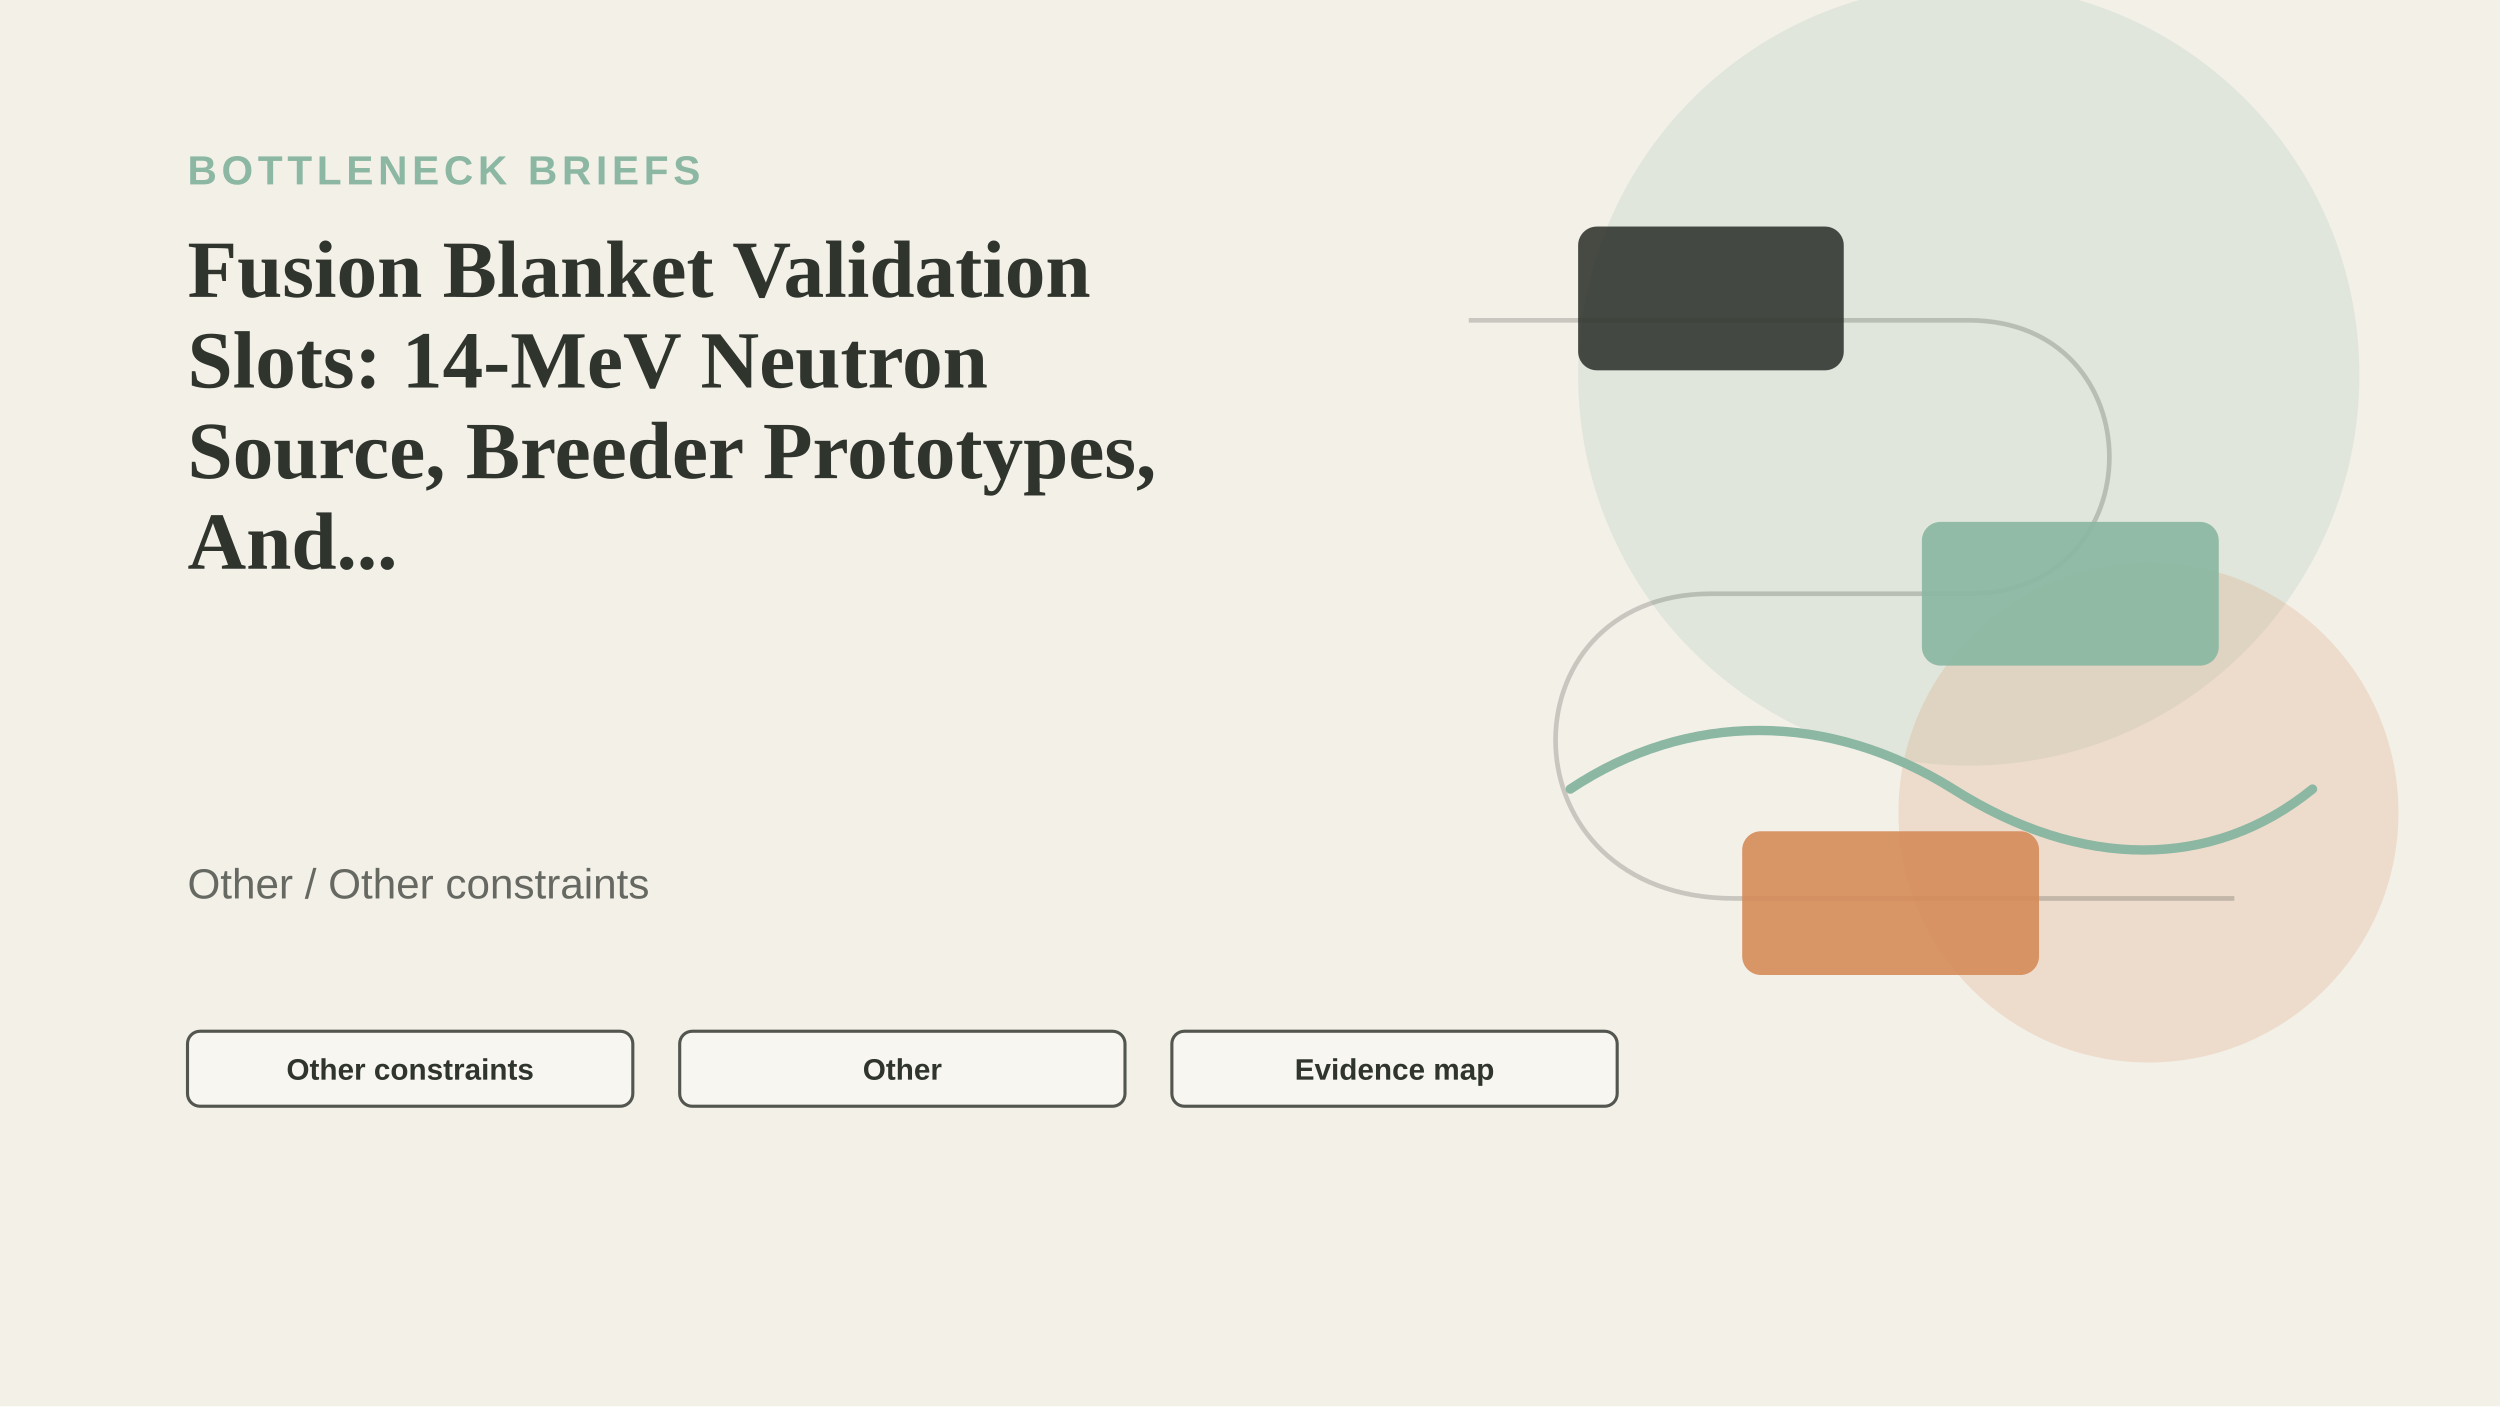
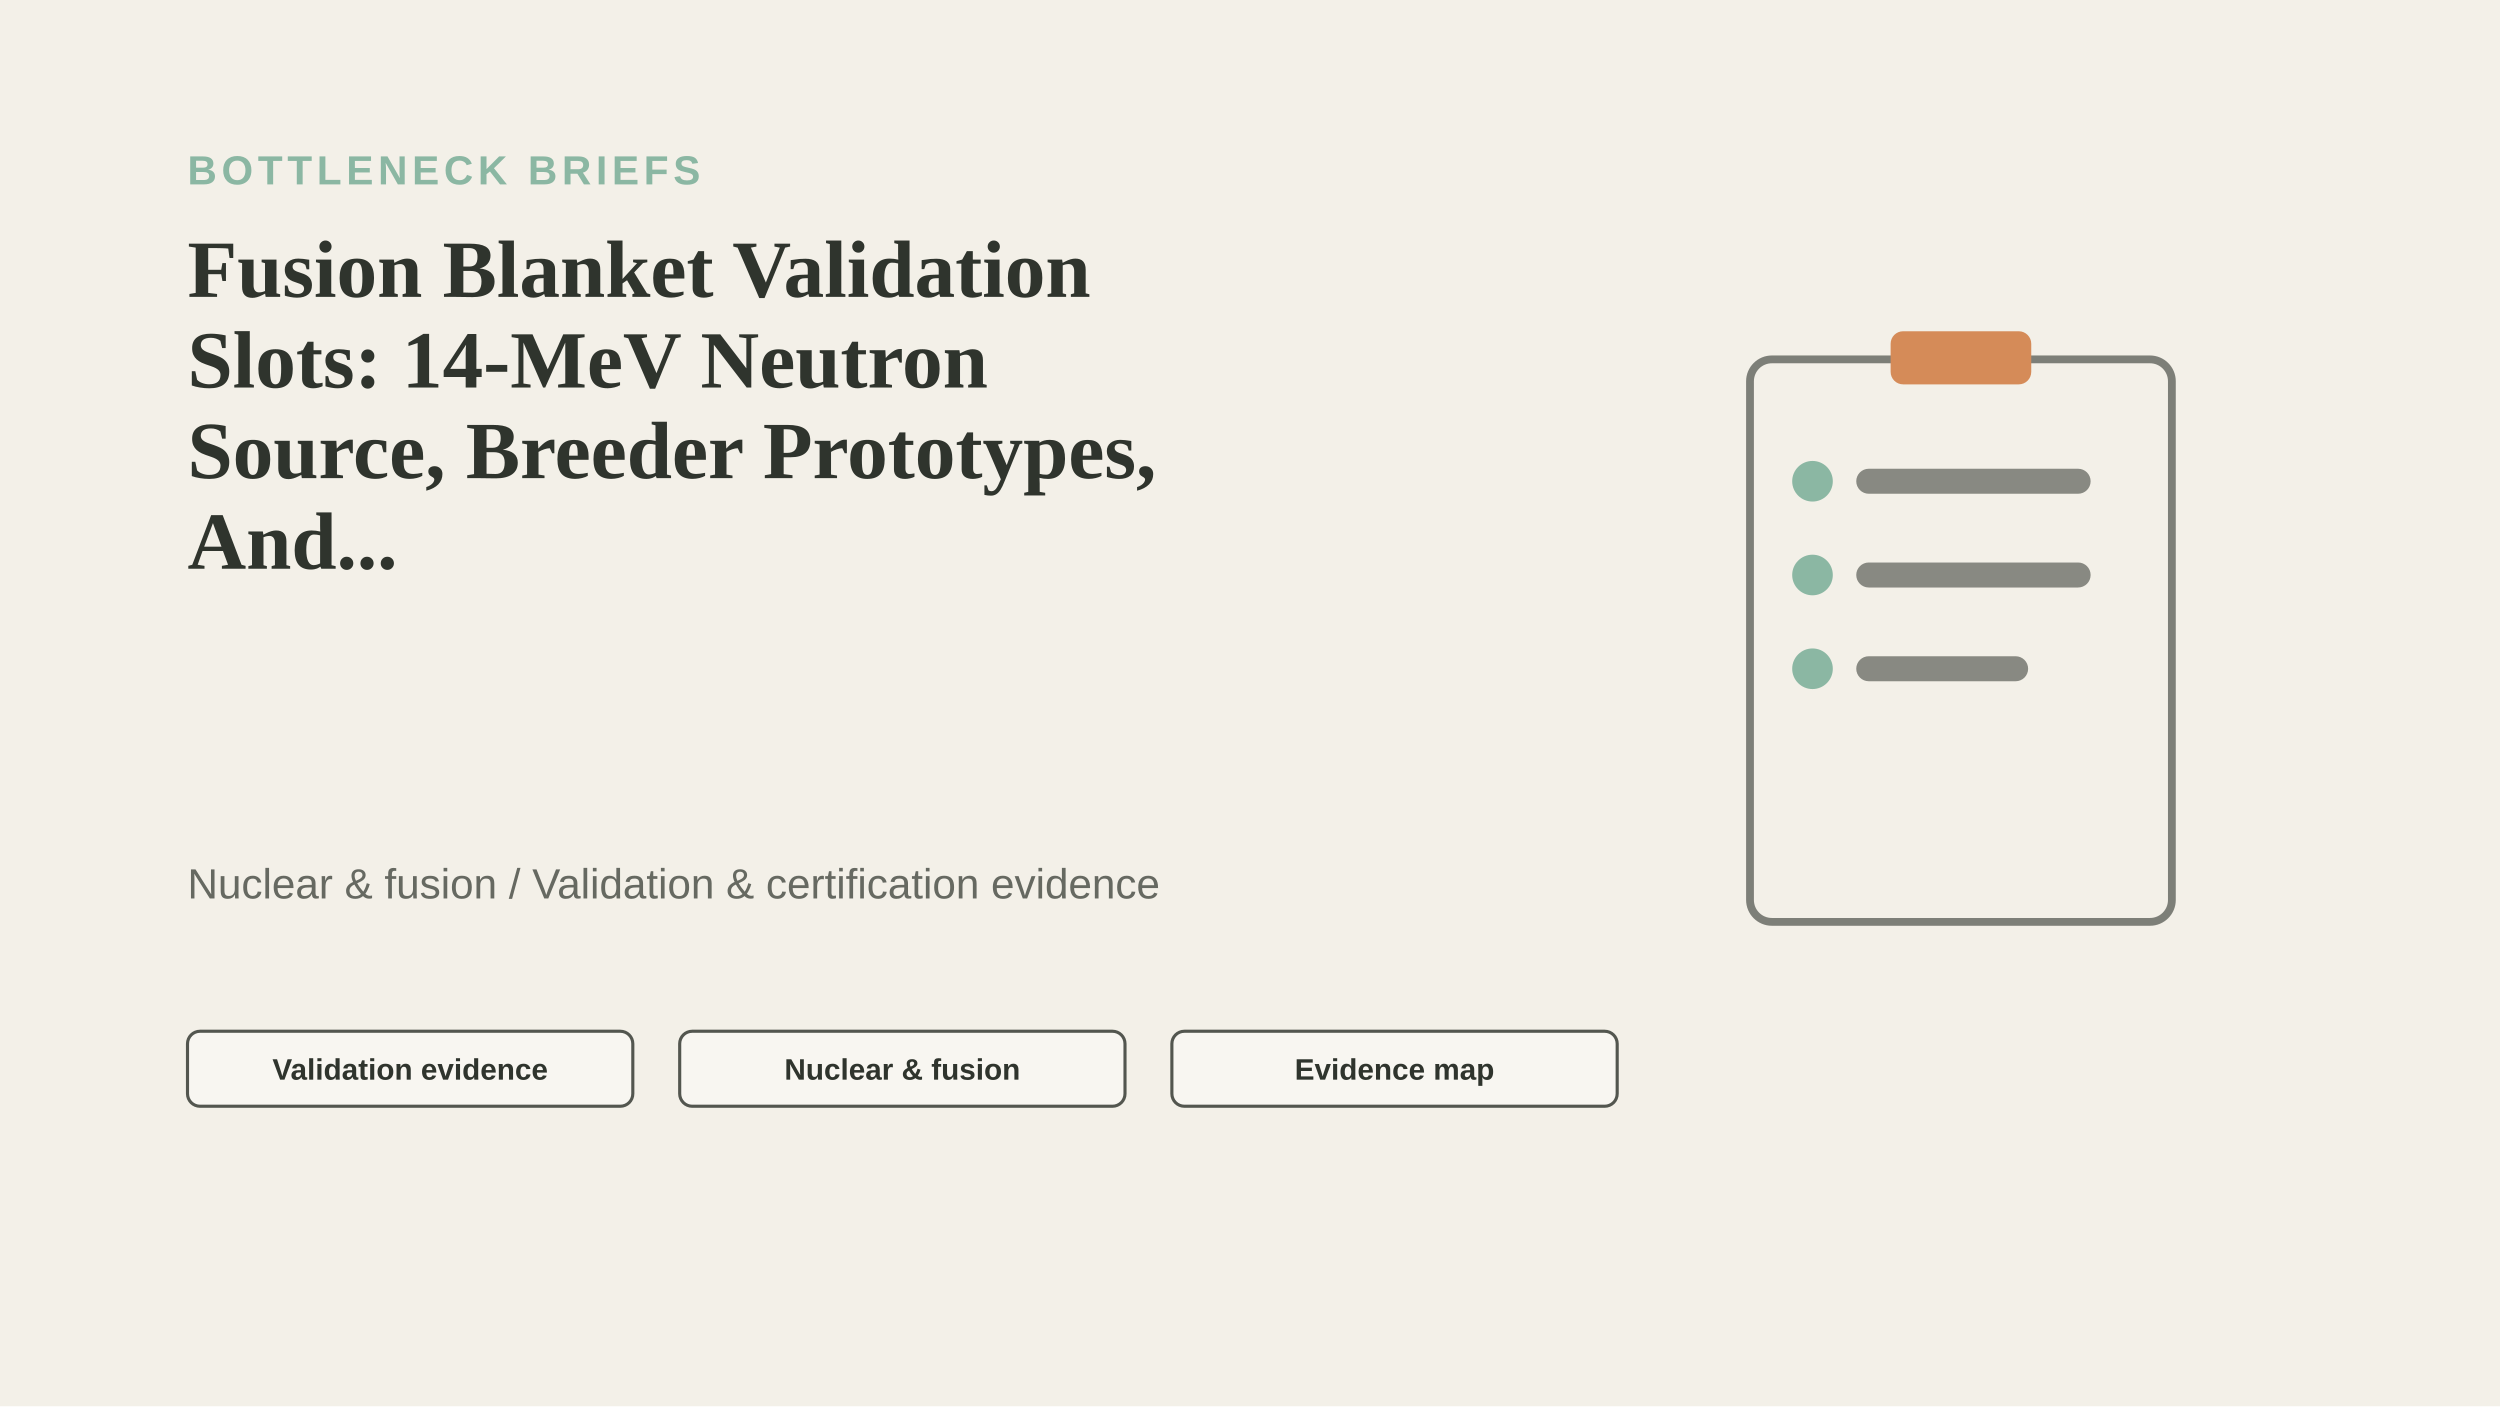
<svg xmlns="http://www.w3.org/2000/svg" viewBox="0 0 1600 900" role="img" aria-label="Abstract bottleneck diagram for Fusion Blanket Validation Slots: 14-MeV Neutron Source, Breeder Prototypes, And Post-Irradiation Evidence">
  <style>
    .bg { fill: #f3f0e8; }
    .ink { fill: #2f342d; }
    .accent { fill: #8bb7a3; }
    .accent2 { fill: #d58b58; }
    .line { stroke: #2f342d; stroke-width: 3; opacity: 0.22; fill: none; }
    .dash { stroke: #8bb7a3; stroke-width: 6; stroke-linecap: round; fill: none; }
    .title { fill: #2f342d; font-family: Georgia, 'Times New Roman', serif; font-size: 52px; font-weight: 700; }
    .eyebrow { fill: #8bb7a3; font-family: Arial, sans-serif; font-size: 26px; font-weight: 700; letter-spacing: 3px; text-transform: uppercase; }
    .sub { fill: #2f342d; font-family: Arial, sans-serif; font-size: 27px; opacity: 0.72; }
    .chip { fill: rgba(255,255,255,0.48); stroke: #2f342d; stroke-width: 2; opacity: 0.82; }
    .chip-text { fill: #2f342d; font-family: Arial, sans-serif; font-size: 19px; font-weight: 700; }
  </style>
  <rect class="bg" width="1600" height="900" />
-   <circle cx="1260" cy="240" r="250" class="accent" opacity="0.18" />
-   <circle cx="1375" cy="520" r="160" class="accent2" opacity="0.20" />
-   <path class="line" d="M940 205 H1260 C1380 205 1380 380 1260 380 H1095 C960 380 960 575 1110 575 H1430" />
-   <path class="dash" d="M1005 505 C1080 455 1170 455 1250 505 C1332 557 1416 557 1480 505" />
-   <rect x="1010" y="145" width="170" height="92" rx="12" class="ink" opacity="0.88" />
-   <rect x="1230" y="334" width="190" height="92" rx="12" class="accent" opacity="0.92" />
-   <rect x="1115" y="532" width="190" height="92" rx="12" class="accent2" opacity="0.90" />
+   <rect x="1120" y="230" width="270" height="360" rx="14" class="bg" />
+   <rect x="1120" y="230" width="270" height="360" rx="14" fill="none" class="line" style="stroke-width:5;opacity:0.6" />
+   <rect x="1210" y="212" width="90" height="34" rx="8" class="accent2" />
+   <g>
+     <circle cx="1160" cy="308" r="13" class="accent" />
+     <rect x="1188" y="300" width="150" height="16" rx="8" class="ink" opacity="0.55" />
+     <circle cx="1160" cy="368" r="13" class="accent" />
+     <rect x="1188" y="360" width="150" height="16" rx="8" class="ink" opacity="0.55" />
+     <circle cx="1160" cy="428" r="13" class="accent" />
+     <rect x="1188" y="420" width="110" height="16" rx="8" class="ink" opacity="0.55" />
+   </g>
  <text x="120" y="118" class="eyebrow">BOTTLENECK BRIEFS</text>
  <text x="120" y="190" class="title">Fusion Blanket Validation</text>
  <text x="120" y="248" class="title">Slots: 14-MeV Neutron</text>
  <text x="120" y="306" class="title">Source, Breeder Prototypes,</text>
  <text x="120" y="364" class="title">And...</text>
-   <text x="120" y="575" class="sub">Other / Other constraints</text>
+   <text x="120" y="575" class="sub">Nuclear &amp; fusion / Validation &amp; certification evidence</text>
  <g transform="translate(120,660)">
    <rect width="285" height="48" rx="8" class="chip" />
-     <text x="142.5" y="31" class="chip-text" text-anchor="middle">Other constraints</text>
+     <text x="142.5" y="31" class="chip-text" text-anchor="middle">Validation evidence</text>
  </g>
  <g transform="translate(435,660)">
    <rect width="285" height="48" rx="8" class="chip" />
-     <text x="142.5" y="31" class="chip-text" text-anchor="middle">Other</text>
+     <text x="142.5" y="31" class="chip-text" text-anchor="middle">Nuclear &amp; fusion</text>
  </g>
  <g transform="translate(750,660)">
    <rect width="285" height="48" rx="8" class="chip" />
    <text x="142.5" y="31" class="chip-text" text-anchor="middle">Evidence map</text>
  </g>
</svg>
